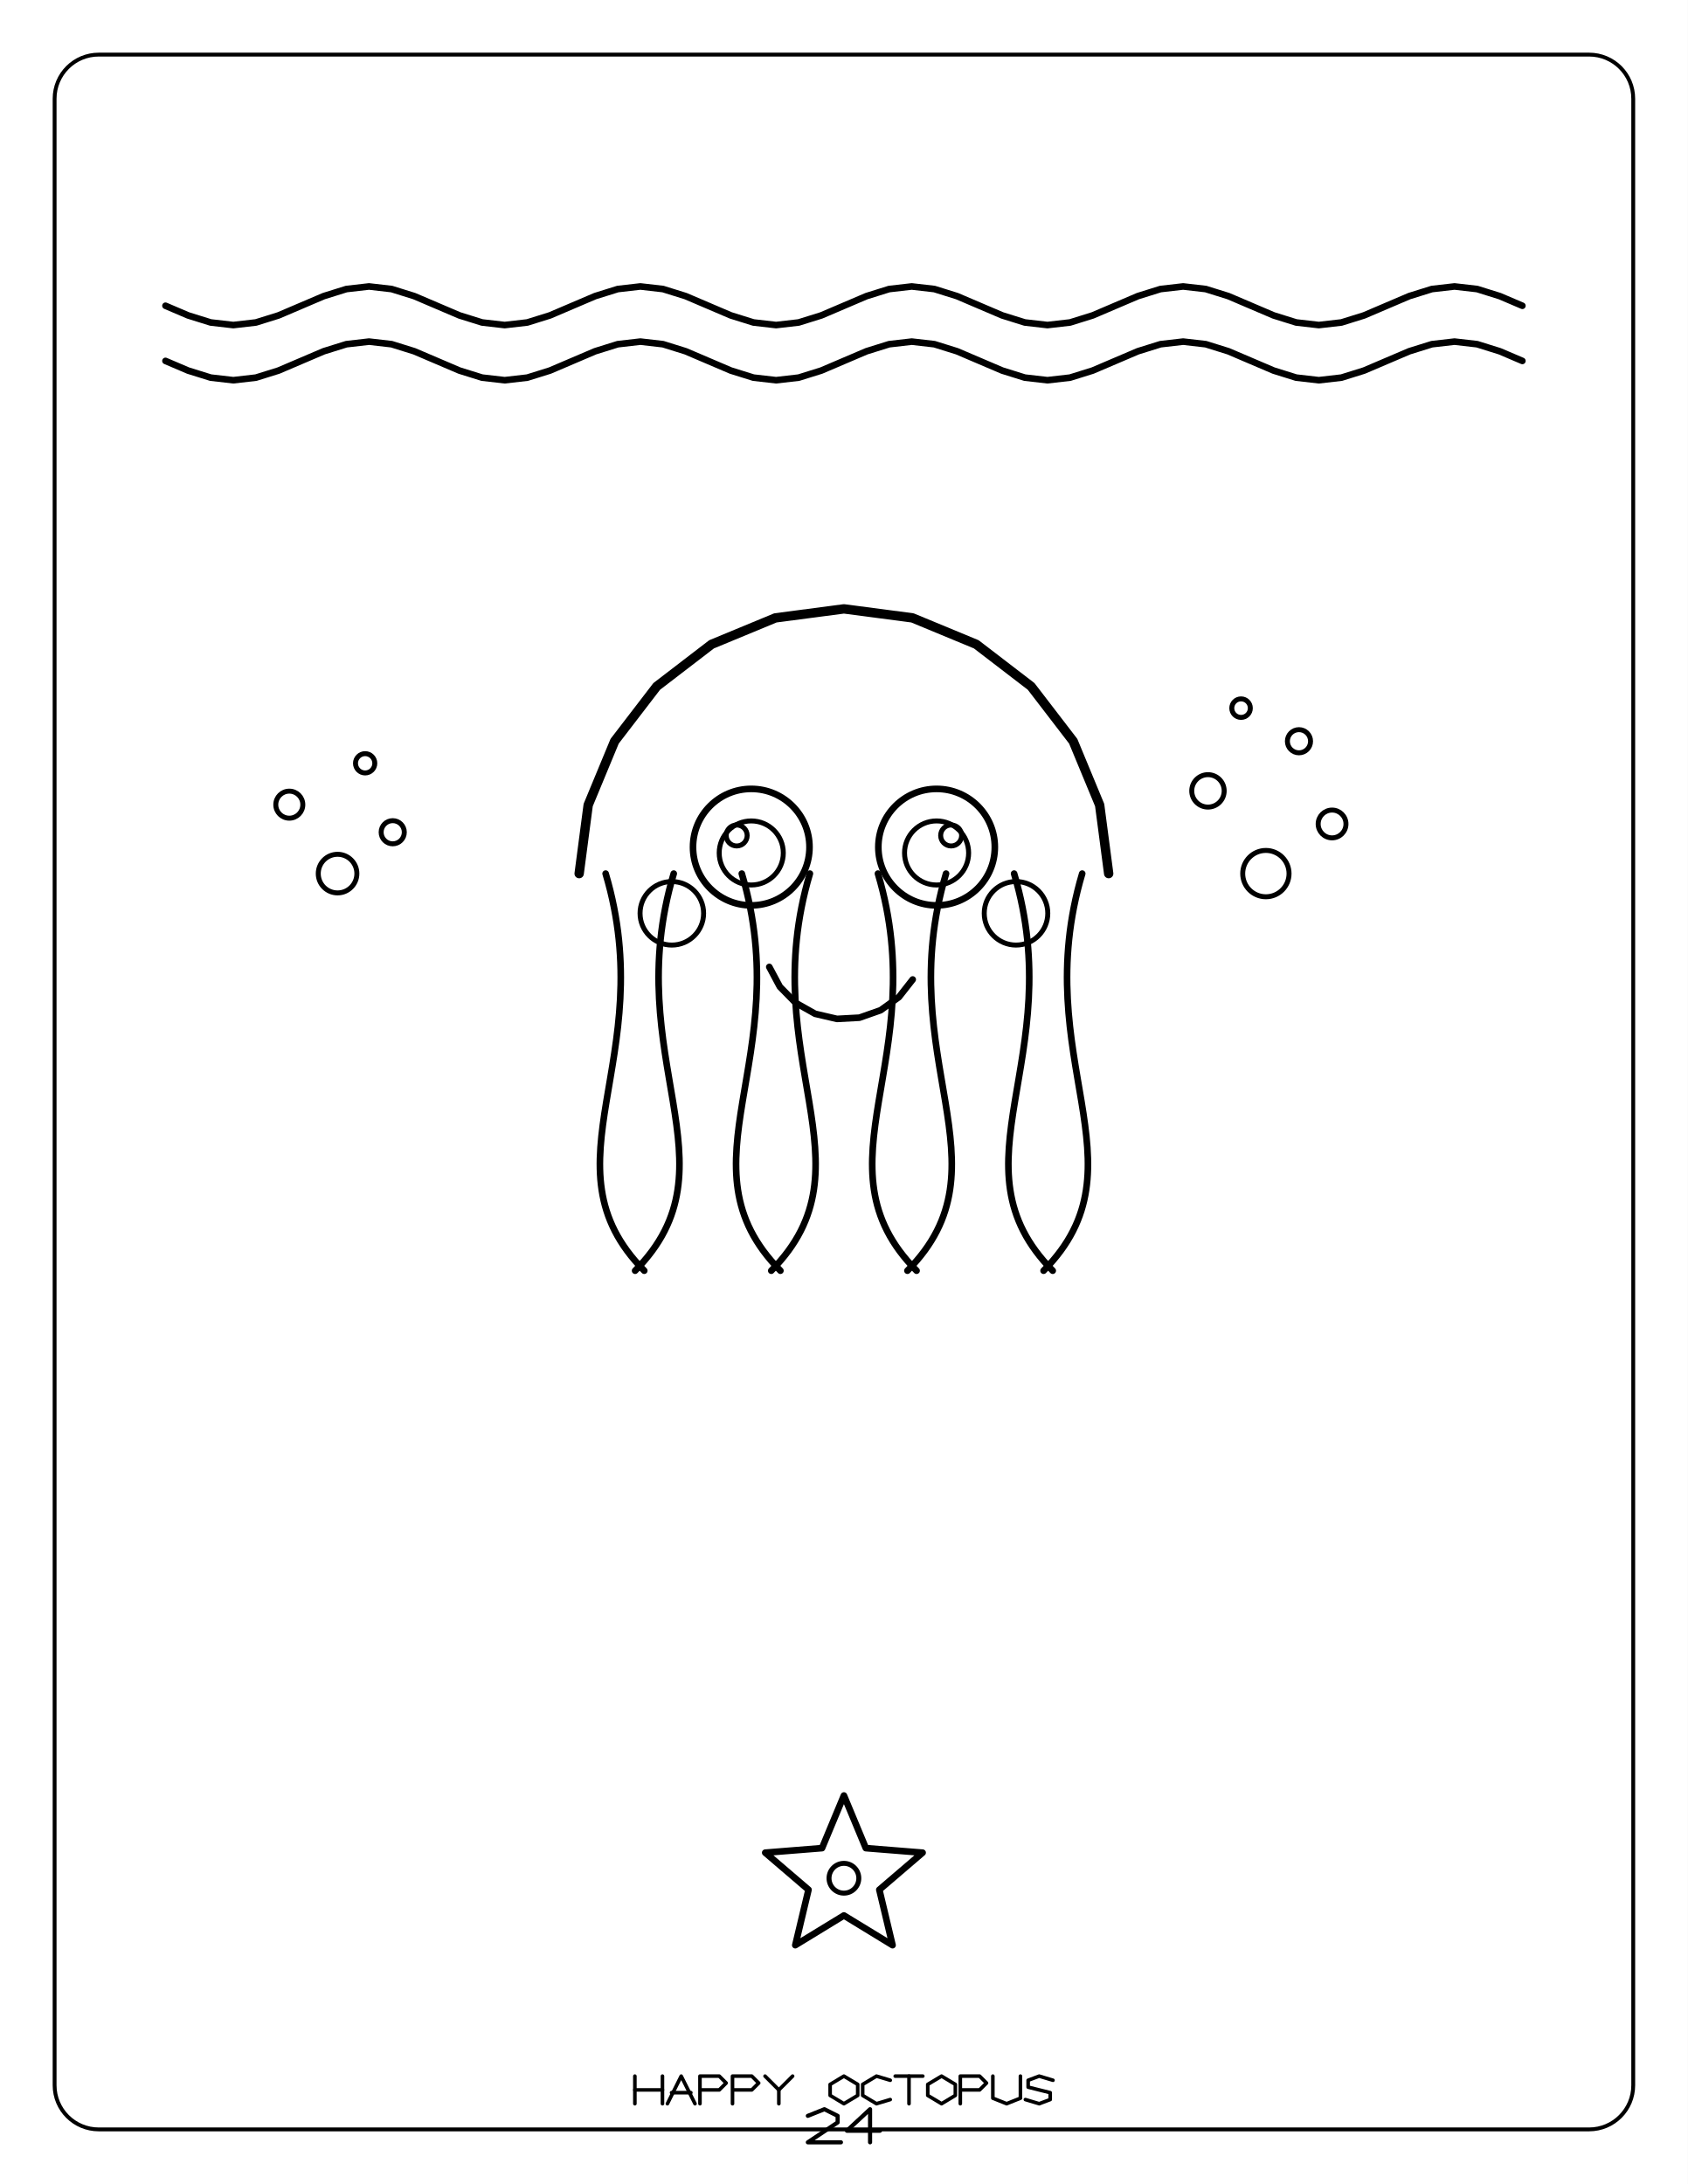
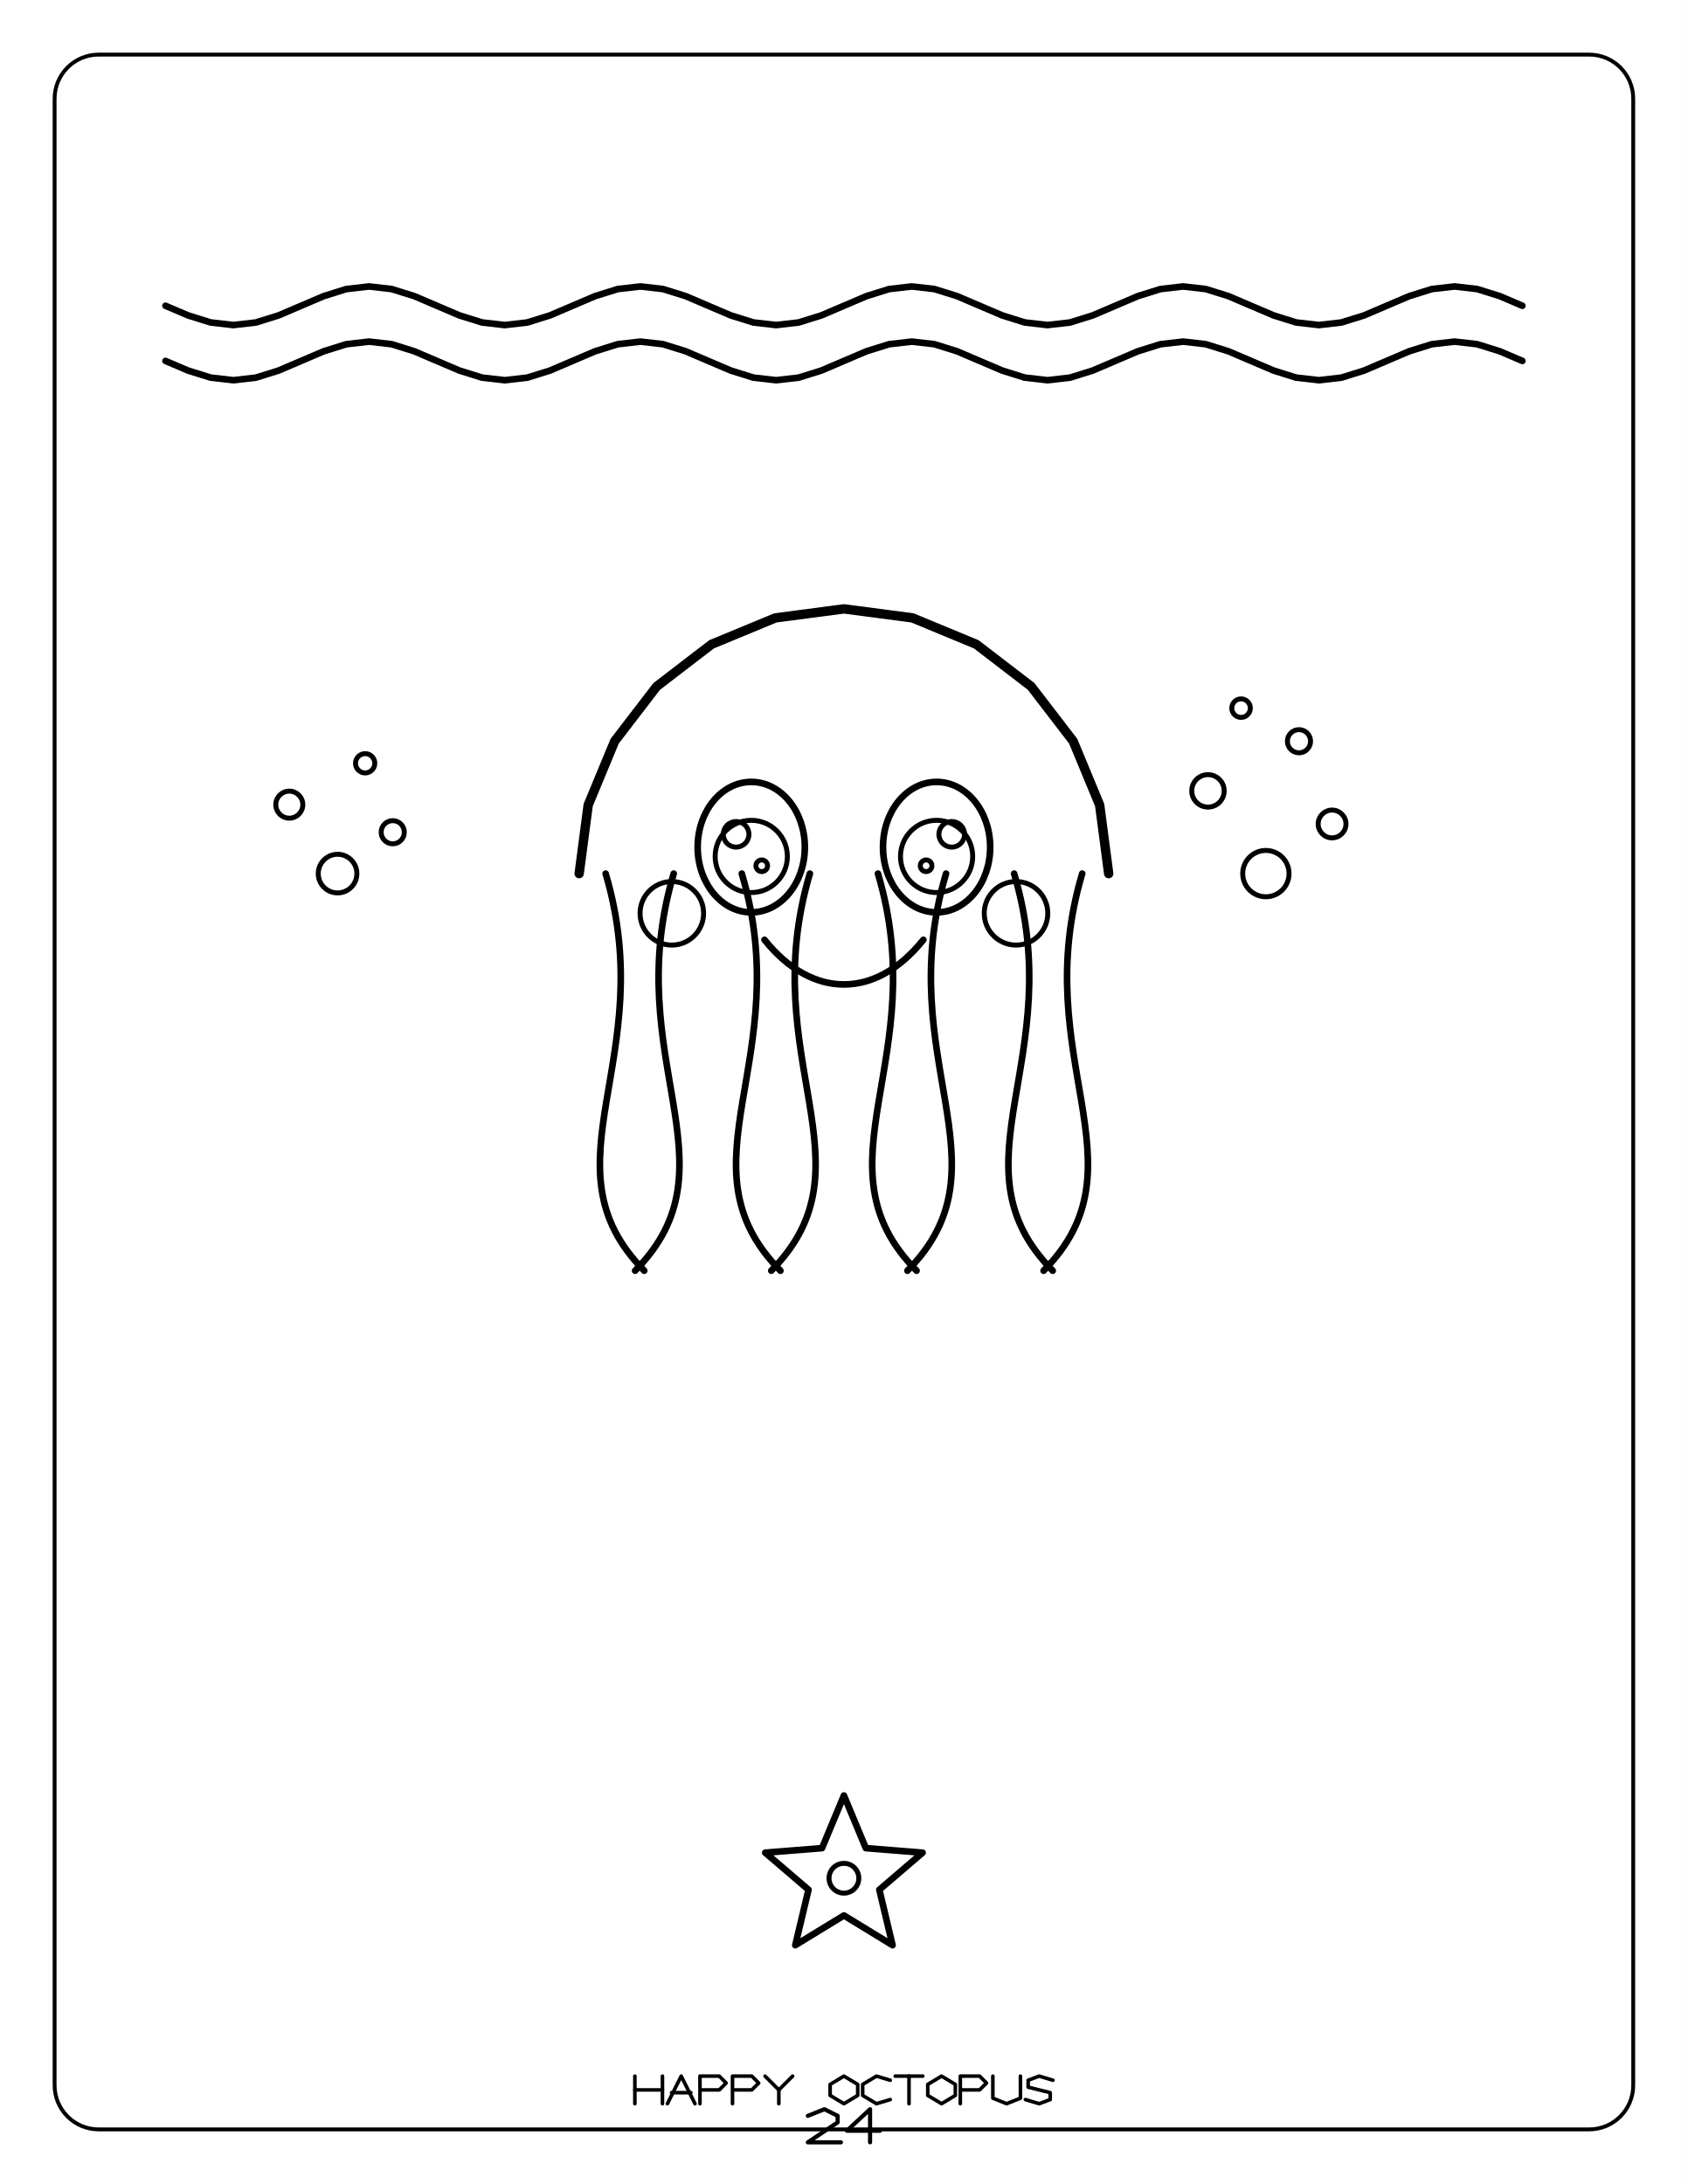
<svg xmlns="http://www.w3.org/2000/svg" width="612" height="792" viewBox="0 0 612 792">
  <rect x="0" y="0" width="612" height="792" fill="white" />
  <path d="M 35.8 19.8 L 576.2 19.8 C 585.04 19.8 592.2 26.96 592.2 35.8 L 592.2 756.2 C 592.2 765.04 585.04 772.2 576.2 772.2 L 35.8 772.2 C 26.96 772.2 19.8 765.04 19.8 756.2 L 19.8 35.8 C 19.8 26.96 26.96 19.8 35.8 19.8 Z" fill="none" stroke="black" stroke-width="1.4" stroke-linecap="round" stroke-linejoin="round" />
  <path d="M 210 316.8 L 213.27 291.95 L 222.86 268.8 L 238.12 248.92 L 258 233.66 L 281.15 224.07 L 306 220.8 L 330.85 224.07 L 354 233.66 L 373.88 248.92 L 389.14 268.8 L 398.73 291.95 L 402 316.8" fill="none" stroke="black" stroke-width="3.4" stroke-linecap="round" stroke-linejoin="round" />
-   <path d="M 293.52 307.2 C 293.52 318.86 284.06 328.32 272.4 328.32 C 260.74 328.32 251.28 318.86 251.28 307.2 C 251.28 295.54 260.74 286.08 272.4 286.08 C 284.06 286.08 293.52 295.54 293.52 307.2 Z" fill="none" stroke="black" stroke-width="2.4" stroke-linecap="round" stroke-linejoin="round" />
-   <path d="M 284.02 309.31 C 284.02 315.73 278.82 320.93 272.4 320.93 C 265.98 320.93 260.78 315.73 260.78 309.31 C 260.78 302.9 265.98 297.7 272.4 297.7 C 278.82 297.7 284.02 302.9 284.02 309.31 Z" fill="none" stroke="black" stroke-width="1.8" stroke-linecap="round" stroke-linejoin="round" />
-   <path d="M 270.92 302.98 C 270.92 305.08 269.22 306.78 267.12 306.78 C 265.02 306.78 263.32 305.08 263.32 302.98 C 263.32 300.88 265.02 299.17 267.12 299.17 C 269.22 299.17 270.92 300.88 270.92 302.98 Z" fill="none" stroke="black" stroke-width="1.8" stroke-linecap="round" stroke-linejoin="round" />
-   <path d="M 360.72 307.2 C 360.72 318.86 351.26 328.32 339.6 328.32 C 327.94 328.32 318.48 318.86 318.48 307.2 C 318.48 295.54 327.94 286.08 339.6 286.08 C 351.26 286.08 360.72 295.54 360.72 307.2 Z" fill="none" stroke="black" stroke-width="2.4" stroke-linecap="round" stroke-linejoin="round" />
-   <path d="M 351.22 309.31 C 351.22 315.73 346.02 320.93 339.6 320.93 C 333.18 320.93 327.98 315.73 327.98 309.31 C 327.98 302.9 333.18 297.7 339.6 297.7 C 346.02 297.7 351.22 302.9 351.22 309.31 Z" fill="none" stroke="black" stroke-width="1.8" stroke-linecap="round" stroke-linejoin="round" />
-   <path d="M 348.68 302.98 C 348.68 305.08 346.98 306.78 344.88 306.78 C 342.78 306.78 341.08 305.08 341.08 302.98 C 341.08 300.88 342.78 299.17 344.88 299.17 C 346.98 299.17 348.68 300.88 348.68 302.98 Z" fill="none" stroke="black" stroke-width="1.8" stroke-linecap="round" stroke-linejoin="round" />
-   <path d="M 330.94 355.2 L 325.92 361.6 L 319.3 366.35 L 311.62 369.05 L 303.49 369.49 L 295.56 367.64 L 288.47 363.65 L 282.77 357.83 L 278.94 350.65" fill="none" stroke="black" stroke-width="2.4" stroke-linecap="round" stroke-linejoin="round" />
+   <path d="M 291.83 307.2 C 291.83 320.26 283.13 330.85 272.4 330.85 C 261.67 330.85 252.97 320.26 252.97 307.2 C 252.97 294.14 261.67 283.55 272.4 283.55 C 283.13 283.55 291.83 294.14 291.83 307.2 Z" fill="none" stroke="black" stroke-width="2.4" stroke-linecap="round" stroke-linejoin="round" />
+   <path d="M 285.49 310.58 C 285.49 317.81 279.63 323.67 272.4 323.67 C 265.17 323.67 259.31 317.81 259.31 310.58 C 259.31 303.35 265.17 297.48 272.4 297.48 C 279.63 297.48 285.49 303.35 285.49 310.58 Z" fill="none" stroke="black" stroke-width="1.8" stroke-linecap="round" stroke-linejoin="round" />
+   <path d="M 271.56 302.55 C 271.56 305.12 269.47 307.2 266.91 307.2 C 264.34 307.2 262.26 305.12 262.26 302.55 C 262.26 299.99 264.34 297.91 266.91 297.91 C 269.47 297.91 271.56 299.99 271.56 302.55 Z" fill="none" stroke="black" stroke-width="1.8" stroke-linecap="round" stroke-linejoin="round" />
+   <path d="M 278.31 313.96 C 278.31 315.12 277.37 316.07 276.2 316.07 C 275.04 316.07 274.09 315.12 274.09 313.96 C 274.09 312.79 275.04 311.85 276.2 311.85 C 277.37 311.85 278.31 312.79 278.31 313.96 Z" fill="none" stroke="black" stroke-width="1.8" stroke-linecap="round" stroke-linejoin="round" />
+   <path d="M 359.03 307.2 C 359.03 320.26 350.33 330.85 339.6 330.85 C 328.87 330.85 320.17 320.26 320.17 307.2 C 320.17 294.14 328.87 283.55 339.6 283.55 C 350.33 283.55 359.03 294.14 359.03 307.2 Z" fill="none" stroke="black" stroke-width="2.4" stroke-linecap="round" stroke-linejoin="round" />
+   <path d="M 352.69 310.58 C 352.69 317.81 346.83 323.67 339.6 323.67 C 332.37 323.67 326.51 317.81 326.51 310.58 C 326.51 303.35 332.37 297.48 339.6 297.48 C 346.83 297.48 352.69 303.35 352.69 310.58 Z" fill="none" stroke="black" stroke-width="1.8" stroke-linecap="round" stroke-linejoin="round" />
+   <path d="M 349.74 302.55 C 349.74 305.12 347.66 307.2 345.09 307.2 C 342.53 307.2 340.44 305.12 340.44 302.55 C 340.44 299.99 342.53 297.91 345.09 297.91 C 347.66 297.91 349.74 299.99 349.74 302.55 Z" fill="none" stroke="black" stroke-width="1.8" stroke-linecap="round" stroke-linejoin="round" />
+   <path d="M 337.91 313.96 C 337.91 315.12 336.96 316.07 335.8 316.07 C 334.63 316.07 333.69 315.12 333.69 313.96 C 333.69 312.79 334.63 311.85 335.8 311.85 C 336.96 311.85 337.91 312.79 337.91 313.96 Z" fill="none" stroke="black" stroke-width="1.8" stroke-linecap="round" stroke-linejoin="round" />
+   <path d="M 277.2 340.8 C 294.48 362.4 317.52 362.4 334.8 340.8" fill="none" stroke="black" stroke-width="2.4" stroke-linecap="round" stroke-linejoin="round" />
  <path d="M 255.12 331.2 C 255.12 337.56 249.96 342.72 243.6 342.72 C 237.24 342.72 232.08 337.56 232.08 331.2 C 232.08 324.84 237.24 319.68 243.6 319.68 C 249.96 319.68 255.12 324.84 255.12 331.2 Z" fill="none" stroke="black" stroke-width="1.8" stroke-linecap="round" stroke-linejoin="round" />
  <path d="M 379.92 331.2 C 379.92 337.56 374.76 342.72 368.4 342.72 C 362.04 342.72 356.88 337.56 356.88 331.2 C 356.88 324.84 362.04 319.68 368.4 319.68 C 374.76 319.68 379.92 324.84 379.92 331.2 Z" fill="none" stroke="black" stroke-width="1.8" stroke-linecap="round" stroke-linejoin="round" />
  <path d="M 219.6 316.8 C 239.6 384 195.6 422.4 233.6 460.8" fill="none" stroke="black" stroke-width="2.4" stroke-linecap="round" stroke-linejoin="round" />
  <path d="M 244.29 316.8 C 224.29 384 268.29 422.4 230.29 460.8" fill="none" stroke="black" stroke-width="2.4" stroke-linecap="round" stroke-linejoin="round" />
  <path d="M 268.97 316.8 C 288.97 384 244.97 422.4 282.97 460.8" fill="none" stroke="black" stroke-width="2.4" stroke-linecap="round" stroke-linejoin="round" />
  <path d="M 293.66 316.8 C 273.66 384 317.66 422.4 279.66 460.8" fill="none" stroke="black" stroke-width="2.4" stroke-linecap="round" stroke-linejoin="round" />
  <path d="M 318.34 316.8 C 338.34 384 294.34 422.4 332.34 460.8" fill="none" stroke="black" stroke-width="2.4" stroke-linecap="round" stroke-linejoin="round" />
  <path d="M 343.03 316.8 C 323.03 384 367.03 422.4 329.03 460.8" fill="none" stroke="black" stroke-width="2.4" stroke-linecap="round" stroke-linejoin="round" />
  <path d="M 367.71 316.8 C 387.71 384 343.71 422.4 381.71 460.8" fill="none" stroke="black" stroke-width="2.4" stroke-linecap="round" stroke-linejoin="round" />
  <path d="M 392.4 316.8 C 372.4 384 416.4 422.4 378.4 460.8" fill="none" stroke="black" stroke-width="2.4" stroke-linecap="round" stroke-linejoin="round" />
  <path d="M 467.4 316.8 C 467.4 321.44 463.64 325.2 459 325.2 C 454.36 325.2 450.6 321.44 450.6 316.8 C 450.6 312.16 454.36 308.4 459 308.4 C 463.64 308.4 467.4 312.16 467.4 316.8 Z" fill="none" stroke="black" stroke-width="1.8" stroke-linecap="round" stroke-linejoin="round" />
  <path d="M 488.04 298.8 C 488.04 301.58 485.78 303.84 483 303.84 C 480.22 303.84 477.96 301.58 477.96 298.8 C 477.96 296.02 480.22 293.76 483 293.76 C 485.78 293.76 488.04 296.02 488.04 298.8 Z" fill="none" stroke="black" stroke-width="1.8" stroke-linecap="round" stroke-linejoin="round" />
  <path d="M 443.88 286.8 C 443.88 290.05 441.25 292.68 438 292.68 C 434.75 292.68 432.12 290.05 432.12 286.8 C 432.12 283.55 434.75 280.92 438 280.92 C 441.25 280.92 443.88 283.55 443.88 286.8 Z" fill="none" stroke="black" stroke-width="1.8" stroke-linecap="round" stroke-linejoin="round" />
  <path d="M 475.2 268.8 C 475.2 271.12 473.32 273 471 273 C 468.68 273 466.8 271.12 466.8 268.8 C 466.8 266.48 468.68 264.6 471 264.6 C 473.32 264.6 475.2 266.48 475.2 268.8 Z" fill="none" stroke="black" stroke-width="1.8" stroke-linecap="round" stroke-linejoin="round" />
  <path d="M 453.36 256.8 C 453.36 258.66 451.86 260.16 450 260.16 C 448.14 260.16 446.64 258.66 446.64 256.8 C 446.64 254.94 448.14 253.44 450 253.44 C 451.86 253.44 453.36 254.94 453.36 256.8 Z" fill="none" stroke="black" stroke-width="1.8" stroke-linecap="round" stroke-linejoin="round" />
  <path d="M 129.4 316.8 C 129.4 320.67 126.27 323.8 122.4 323.8 C 118.53 323.8 115.4 320.67 115.4 316.8 C 115.4 312.93 118.53 309.8 122.4 309.8 C 126.27 309.8 129.4 312.93 129.4 316.8 Z" fill="none" stroke="black" stroke-width="1.8" stroke-linecap="round" stroke-linejoin="round" />
  <path d="M 146.6 301.8 C 146.6 304.12 144.72 306 142.4 306 C 140.08 306 138.2 304.12 138.2 301.8 C 138.2 299.48 140.08 297.6 142.4 297.6 C 144.72 297.6 146.6 299.48 146.6 301.8 Z" fill="none" stroke="black" stroke-width="1.8" stroke-linecap="round" stroke-linejoin="round" />
  <path d="M 109.8 291.8 C 109.8 294.51 107.61 296.7 104.9 296.7 C 102.19 296.7 100 294.51 100 291.8 C 100 289.09 102.19 286.9 104.9 286.9 C 107.61 286.9 109.8 289.09 109.8 291.8 Z" fill="none" stroke="black" stroke-width="1.8" stroke-linecap="round" stroke-linejoin="round" />
  <path d="M 135.9 276.8 C 135.9 278.73 134.33 280.3 132.4 280.3 C 130.47 280.3 128.9 278.73 128.9 276.8 C 128.9 274.87 130.47 273.3 132.4 273.3 C 134.33 273.3 135.9 274.87 135.9 276.8 Z" fill="none" stroke="black" stroke-width="1.8" stroke-linecap="round" stroke-linejoin="round" />
  <path d="M 306 651.12 L 313.94 670.2 L 334.53 671.85 L 318.84 685.29 L 323.63 705.39 L 306 694.62 L 288.37 705.39 L 293.16 685.29 L 277.47 671.85 L 298.06 670.2 Z" fill="none" stroke="black" stroke-width="2.4" stroke-linecap="round" stroke-linejoin="round" />
  <path d="M 311.4 681.12 C 311.4 684.1 308.98 686.52 306 686.52 C 303.02 686.52 300.6 684.1 300.6 681.12 C 300.6 678.14 303.02 675.72 306 675.72 C 308.98 675.72 311.4 678.14 311.4 681.12 Z" fill="none" stroke="black" stroke-width="1.8" stroke-linecap="round" stroke-linejoin="round" />
  <path d="M 60 110.88 L 68.2 114.38 L 76.4 116.94 L 84.6 117.88 L 92.8 116.94 L 101 114.38 L 109.2 110.88 L 117.4 107.38 L 125.6 104.82 L 133.8 103.88 L 142 104.82 L 150.2 107.38 L 158.4 110.88 L 166.6 114.38 L 174.8 116.94 L 183 117.88 L 191.2 116.94 L 199.4 114.38 L 207.6 110.88 L 215.8 107.38 L 224 104.82 L 232.2 103.88 L 240.4 104.82 L 248.6 107.38 L 256.8 110.88 L 265 114.38 L 273.2 116.94 L 281.4 117.88 L 289.6 116.94 L 297.8 114.38 L 306 110.88 L 314.2 107.38 L 322.4 104.82 L 330.6 103.88 L 338.8 104.82 L 347 107.38 L 355.2 110.88 L 363.4 114.38 L 371.6 116.94 L 379.8 117.88 L 388 116.94 L 396.2 114.38 L 404.4 110.88 L 412.6 107.38 L 420.8 104.82 L 429 103.88 L 437.2 104.82 L 445.4 107.38 L 453.6 110.88 L 461.8 114.38 L 470 116.94 L 478.2 117.88 L 486.4 116.94 L 494.6 114.38 L 502.8 110.88 L 511 107.38 L 519.2 104.82 L 527.4 103.88 L 535.6 104.82 L 543.8 107.38 L 552 110.88" fill="none" stroke="black" stroke-width="2.4" stroke-linecap="round" stroke-linejoin="round" />
  <path d="M 60 130.88 L 68.2 134.38 L 76.4 136.94 L 84.6 137.88 L 92.8 136.94 L 101 134.38 L 109.2 130.88 L 117.4 127.38 L 125.6 124.82 L 133.8 123.88 L 142 124.82 L 150.2 127.38 L 158.4 130.88 L 166.6 134.38 L 174.8 136.94 L 183 137.88 L 191.2 136.94 L 199.4 134.38 L 207.6 130.88 L 215.8 127.38 L 224 124.82 L 232.2 123.88 L 240.4 124.82 L 248.6 127.38 L 256.8 130.88 L 265 134.38 L 273.2 136.94 L 281.4 137.88 L 289.6 136.94 L 297.8 134.38 L 306 130.88 L 314.2 127.38 L 322.4 124.82 L 330.6 123.88 L 338.8 124.82 L 347 127.38 L 355.2 130.88 L 363.4 134.38 L 371.6 136.94 L 379.8 137.88 L 388 136.94 L 396.2 134.38 L 404.4 130.88 L 412.6 127.38 L 420.8 124.82 L 429 123.88 L 437.2 124.82 L 445.4 127.38 L 453.6 130.88 L 461.8 134.38 L 470 136.94 L 478.2 137.88 L 486.4 136.94 L 494.6 134.38 L 502.8 130.88 L 511 127.38 L 519.2 124.82 L 527.4 123.88 L 535.6 124.82 L 543.8 127.38 L 552 130.88" fill="none" stroke="black" stroke-width="2.4" stroke-linecap="round" stroke-linejoin="round" />
  <path d="M 230.2 762.88 L 230.2 752.88" fill="none" stroke="black" stroke-width="1.3" stroke-linecap="round" stroke-linejoin="round" />
  <path d="M 240.2 762.88 L 240.2 752.88" fill="none" stroke="black" stroke-width="1.3" stroke-linecap="round" stroke-linejoin="round" />
  <path d="M 230.2 757.88 L 240.2 757.88" fill="none" stroke="black" stroke-width="1.3" stroke-linecap="round" stroke-linejoin="round" />
  <path d="M 242 762.88 L 247 752.88 L 252 762.88" fill="none" stroke="black" stroke-width="1.3" stroke-linecap="round" stroke-linejoin="round" />
  <path d="M 243.5 758.88 L 250.5 758.88" fill="none" stroke="black" stroke-width="1.3" stroke-linecap="round" stroke-linejoin="round" />
  <path d="M 253.8 762.88 L 253.8 752.88 L 260.8 752.88 L 263.3 755.38 L 260.8 757.88 L 253.8 757.88" fill="none" stroke="black" stroke-width="1.3" stroke-linecap="round" stroke-linejoin="round" />
  <path d="M 265.6 762.88 L 265.6 752.88 L 272.6 752.88 L 275.1 755.38 L 272.6 757.88 L 265.6 757.88" fill="none" stroke="black" stroke-width="1.3" stroke-linecap="round" stroke-linejoin="round" />
  <path d="M 277.4 752.88 L 282.4 757.88 L 287.4 752.88" fill="none" stroke="black" stroke-width="1.3" stroke-linecap="round" stroke-linejoin="round" />
  <path d="M 282.4 757.88 L 282.4 762.88" fill="none" stroke="black" stroke-width="1.3" stroke-linecap="round" stroke-linejoin="round" />
  <path d="M 306 752.88 L 301 755.88 L 301 759.88 L 306 762.88 L 311 759.88 L 311 755.88 L 306 752.88" fill="none" stroke="black" stroke-width="1.3" stroke-linecap="round" stroke-linejoin="round" />
  <path d="M 322.8 754.38 L 317.8 752.88 L 312.8 755.88 L 312.8 759.88 L 317.8 762.88 L 322.8 761.38" fill="none" stroke="black" stroke-width="1.3" stroke-linecap="round" stroke-linejoin="round" />
  <path d="M 324.6 752.88 L 334.6 752.88" fill="none" stroke="black" stroke-width="1.3" stroke-linecap="round" stroke-linejoin="round" />
  <path d="M 329.6 752.88 L 329.6 762.88" fill="none" stroke="black" stroke-width="1.3" stroke-linecap="round" stroke-linejoin="round" />
  <path d="M 341.4 752.88 L 336.4 755.88 L 336.4 759.88 L 341.4 762.88 L 346.4 759.88 L 346.4 755.88 L 341.4 752.88" fill="none" stroke="black" stroke-width="1.3" stroke-linecap="round" stroke-linejoin="round" />
  <path d="M 348.2 762.88 L 348.2 752.88 L 355.2 752.88 L 357.7 755.38 L 355.2 757.88 L 348.2 757.88" fill="none" stroke="black" stroke-width="1.3" stroke-linecap="round" stroke-linejoin="round" />
  <path d="M 360 752.88 L 360 760.88 L 365 762.88 L 370 760.88 L 370 752.88" fill="none" stroke="black" stroke-width="1.3" stroke-linecap="round" stroke-linejoin="round" />
  <path d="M 381.8 754.38 L 376.8 752.88 L 372.8 754.38 L 372.8 756.88 L 380.8 758.88 L 380.8 761.38 L 376.8 762.88 L 371.8 761.38" fill="none" stroke="black" stroke-width="1.3" stroke-linecap="round" stroke-linejoin="round" />
  <path d="M 292.92 767.28 L 298.92 764.88 L 303.72 767.28 L 303.72 769.68 L 292.92 776.88 L 304.92 776.88" fill="none" stroke="black" stroke-width="1.5" stroke-linecap="round" stroke-linejoin="round" />
  <path d="M 315.48 776.88 L 315.48 764.88 L 307.08 772.68 L 319.08 772.68" fill="none" stroke="black" stroke-width="1.5" stroke-linecap="round" stroke-linejoin="round" />
</svg>
